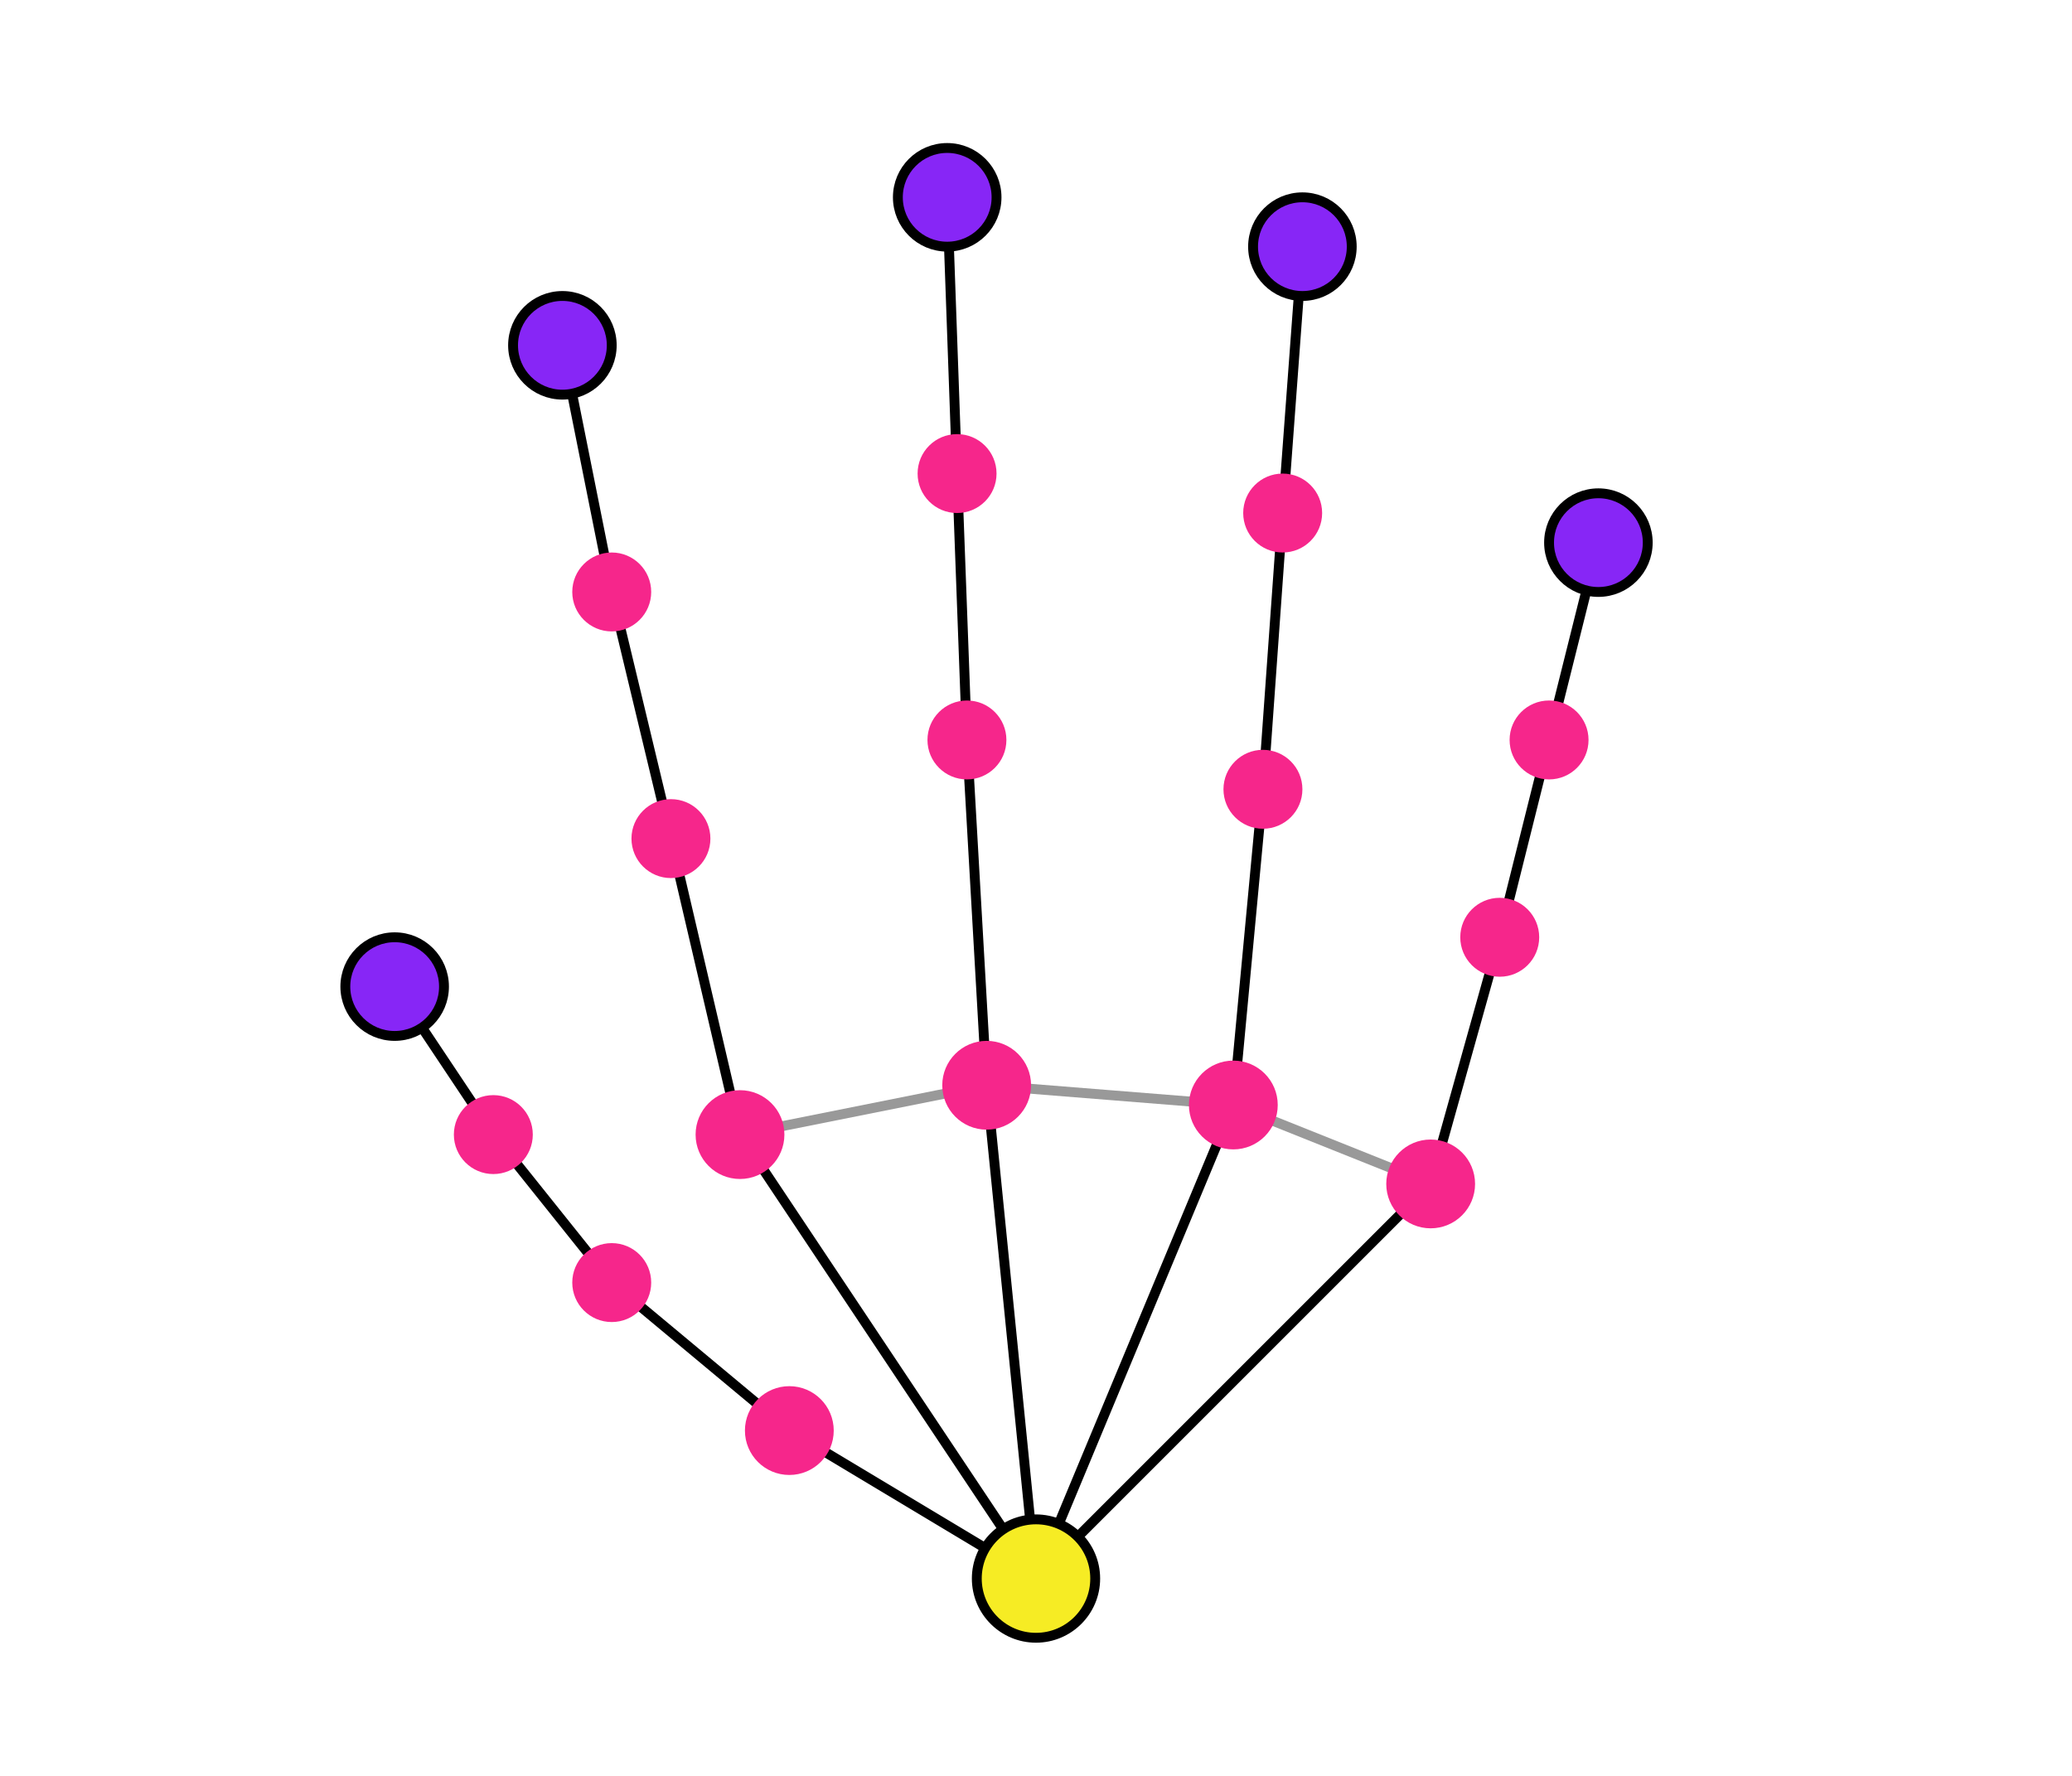
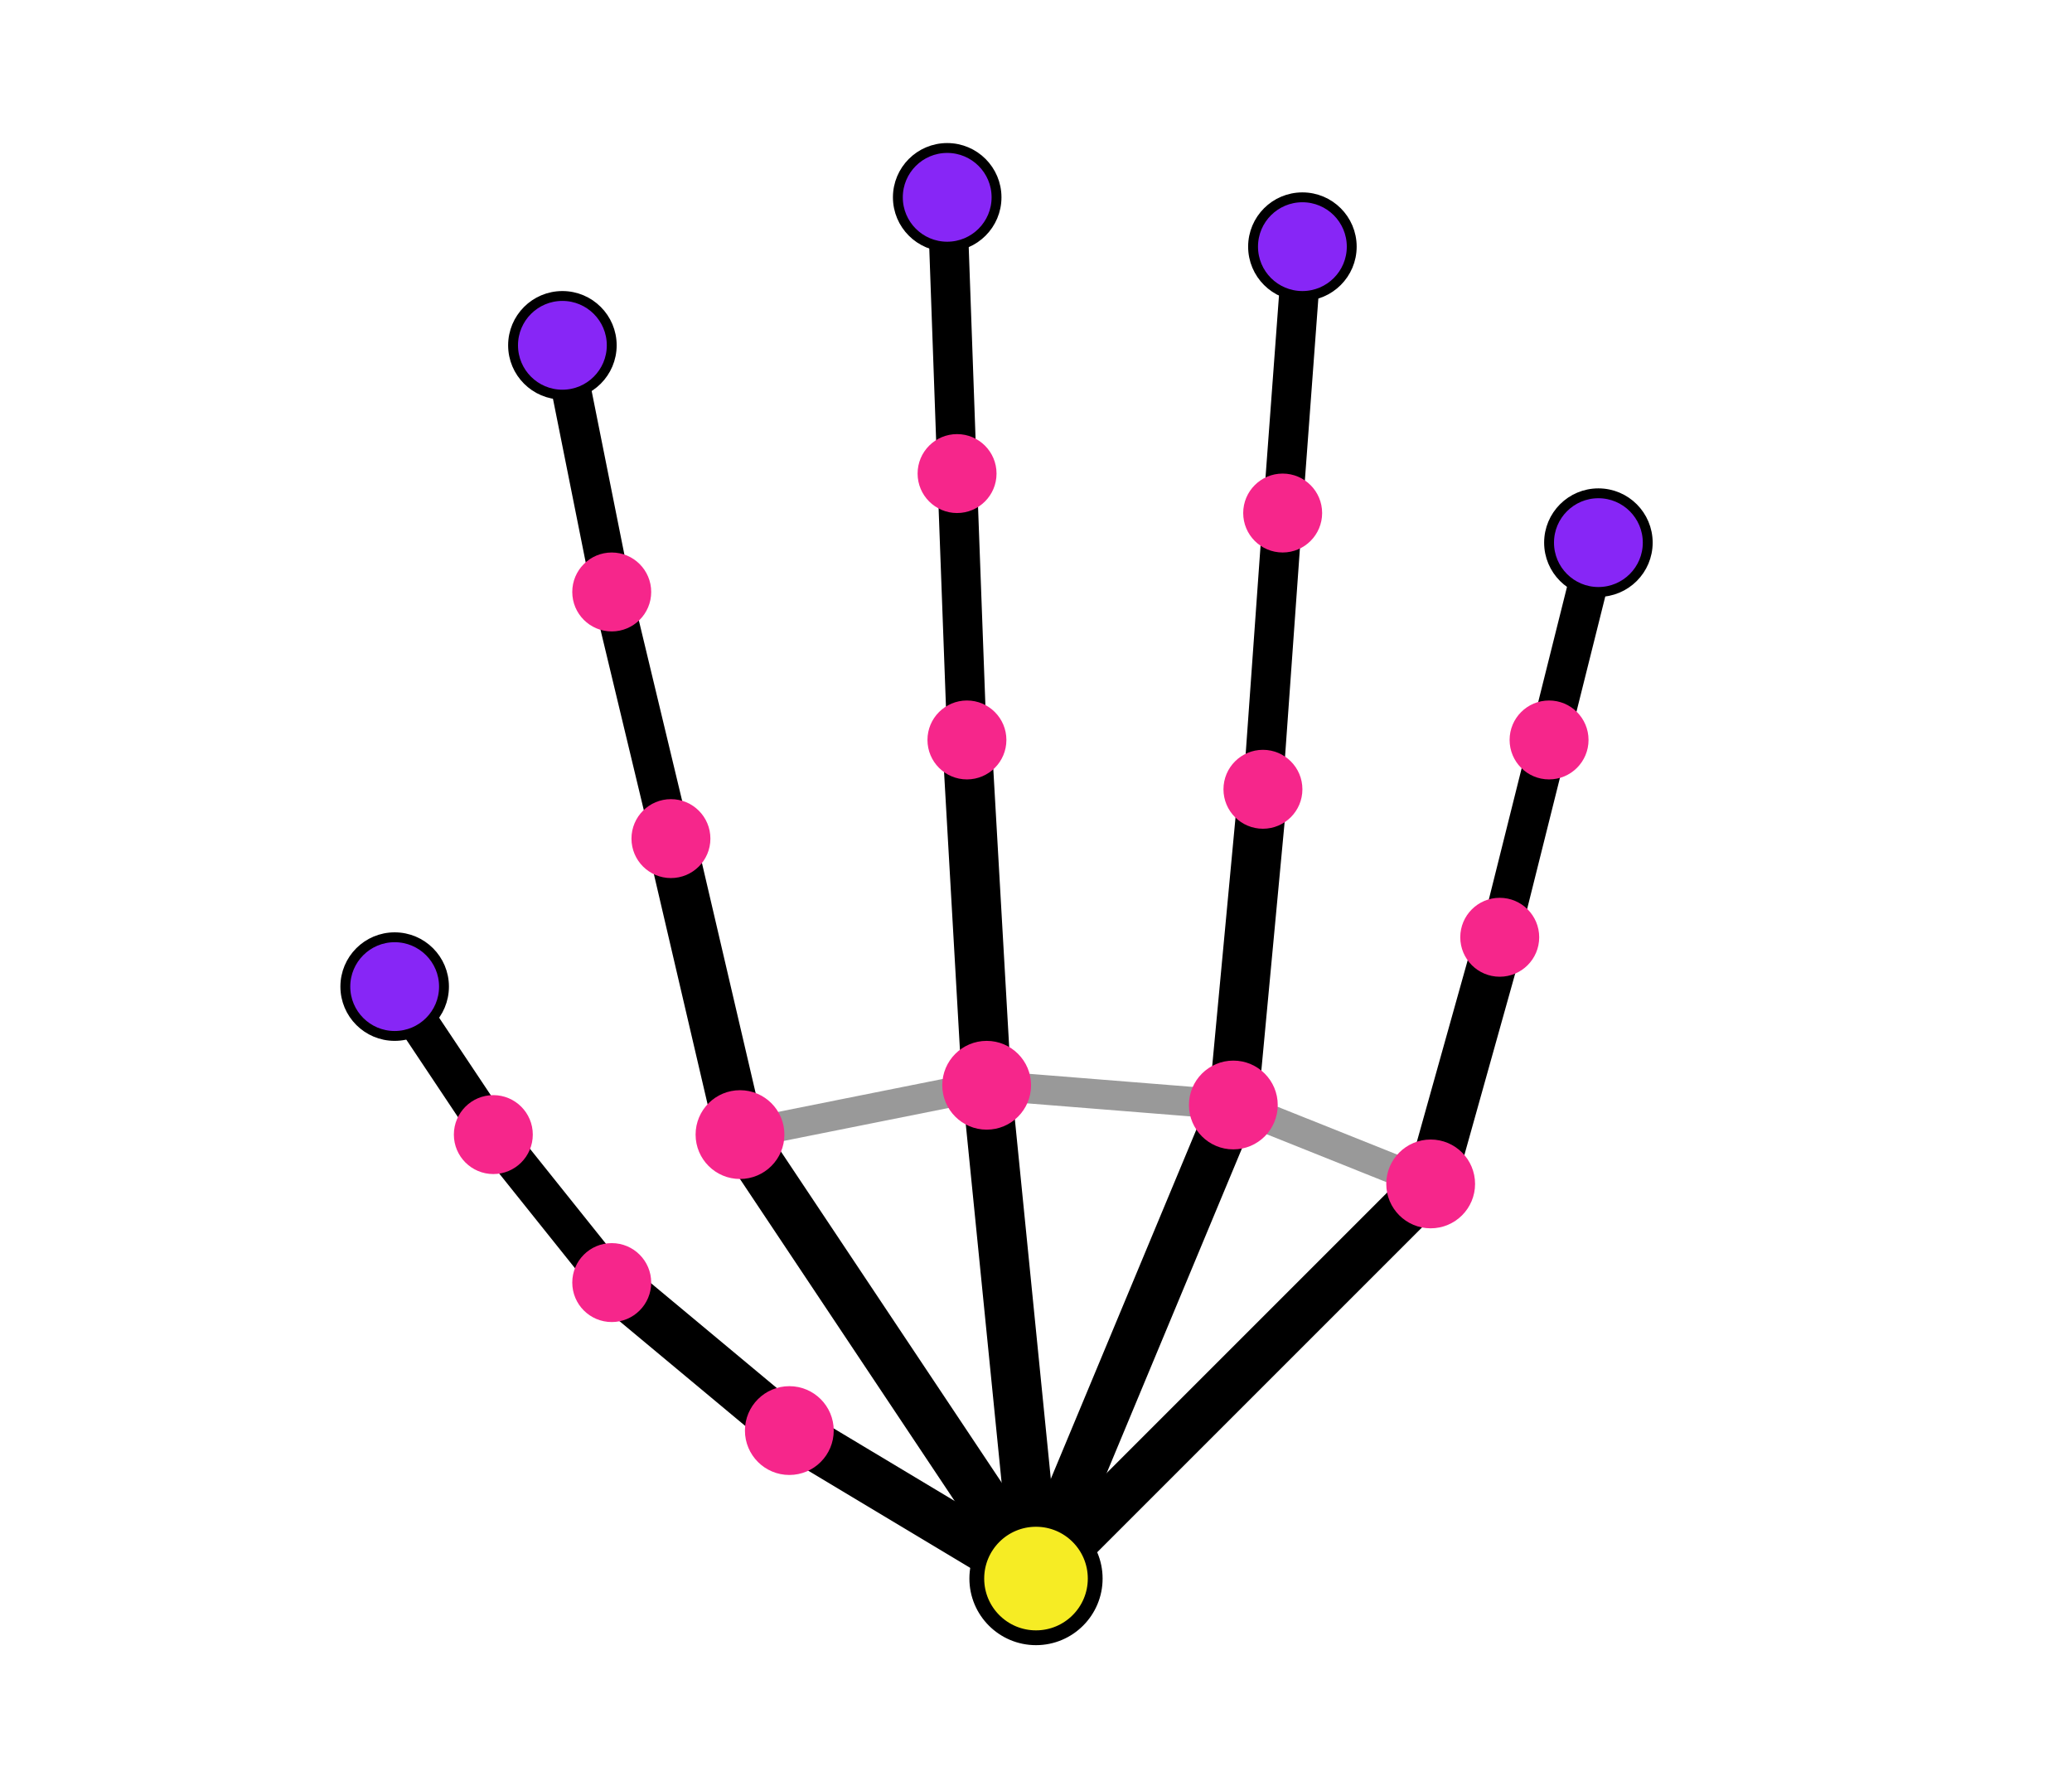
<svg xmlns="http://www.w3.org/2000/svg" width="210" height="180" viewBox="0 0 210 180" fill="none">
-   <line x1="105" y1="160" x2="80" y2="145" stroke="black" strokeWidth="5" strokeLinecap="round" />
-   <line x1="105" y1="160" x2="75" y2="115" stroke="black" strokeWidth="5" strokeLinecap="round" />
-   <line x1="105" y1="160" x2="100" y2="110" stroke="black" strokeWidth="5" strokeLinecap="round" />
-   <line x1="105" y1="160" x2="125" y2="112" stroke="black" strokeWidth="5" strokeLinecap="round" />
-   <line x1="105" y1="160" x2="145" y2="120" stroke="black" strokeWidth="5" strokeLinecap="round" />
-   <line x1="75" y1="115" x2="100" y2="110" stroke="black" strokeWidth="3" strokeLinecap="round" opacity="0.4" />
-   <line x1="100" y1="110" x2="125" y2="112" stroke="black" strokeWidth="3" strokeLinecap="round" opacity="0.4" />
-   <line x1="125" y1="112" x2="145" y2="120" stroke="black" strokeWidth="3" strokeLinecap="round" opacity="0.4" />
-   <line x1="80" y1="145" x2="62" y2="130" stroke="black" strokeWidth="5" strokeLinecap="round" />
-   <line x1="62" y1="130" x2="50" y2="115" stroke="black" strokeWidth="4" strokeLinecap="round" />
-   <line x1="50" y1="115" x2="40" y2="100" stroke="black" strokeWidth="4" strokeLinecap="round" />
-   <line x1="75" y1="115" x2="68" y2="85" stroke="black" strokeWidth="5" strokeLinecap="round" />
-   <line x1="68" y1="85" x2="62" y2="60" stroke="black" strokeWidth="4" strokeLinecap="round" />
-   <line x1="62" y1="60" x2="57" y2="35" stroke="black" strokeWidth="4" strokeLinecap="round" />
-   <line x1="100" y1="110" x2="98" y2="75" stroke="black" strokeWidth="5" strokeLinecap="round" />
-   <line x1="98" y1="75" x2="97" y2="48" stroke="black" strokeWidth="4" strokeLinecap="round" />
-   <line x1="97" y1="48" x2="96" y2="20" stroke="black" strokeWidth="4" strokeLinecap="round" />
-   <line x1="125" y1="112" x2="128" y2="80" stroke="black" strokeWidth="5" strokeLinecap="round" />
-   <line x1="128" y1="80" x2="130" y2="52" stroke="black" strokeWidth="4" strokeLinecap="round" />
-   <line x1="130" y1="52" x2="132" y2="25" stroke="black" strokeWidth="4" strokeLinecap="round" />
-   <line x1="145" y1="120" x2="152" y2="95" stroke="black" strokeWidth="5" strokeLinecap="round" />
-   <line x1="152" y1="95" x2="157" y2="75" stroke="black" strokeWidth="4" strokeLinecap="round" />
-   <line x1="157" y1="75" x2="162" y2="55" stroke="black" strokeWidth="4" strokeLinecap="round" />
-   <circle cx="105" cy="160" r="6" fill="#F6EC24" stroke="black" strokeWidth="1.5" />
+   <line x1="105" y1="160" x2="80" y2="145" stroke="black" stroke-width="5" stroke-linecap="round" />
+   <line x1="105" y1="160" x2="75" y2="115" stroke="black" stroke-width="5" stroke-linecap="round" />
+   <line x1="105" y1="160" x2="100" y2="110" stroke="black" stroke-width="5" stroke-linecap="round" />
+   <line x1="105" y1="160" x2="125" y2="112" stroke="black" stroke-width="5" stroke-linecap="round" />
+   <line x1="105" y1="160" x2="145" y2="120" stroke="black" stroke-width="5" stroke-linecap="round" />
+   <line x1="75" y1="115" x2="100" y2="110" stroke="black" stroke-width="3" stroke-linecap="round" opacity="0.4" />
+   <line x1="100" y1="110" x2="125" y2="112" stroke="black" stroke-width="3" stroke-linecap="round" opacity="0.4" />
+   <line x1="125" y1="112" x2="145" y2="120" stroke="black" stroke-width="3" stroke-linecap="round" opacity="0.4" />
+   <line x1="80" y1="145" x2="62" y2="130" stroke="black" stroke-width="5" stroke-linecap="round" />
+   <line x1="62" y1="130" x2="50" y2="115" stroke="black" stroke-width="4" stroke-linecap="round" />
+   <line x1="50" y1="115" x2="40" y2="100" stroke="black" stroke-width="4" stroke-linecap="round" />
+   <line x1="75" y1="115" x2="68" y2="85" stroke="black" stroke-width="5" stroke-linecap="round" />
+   <line x1="68" y1="85" x2="62" y2="60" stroke="black" stroke-width="4" stroke-linecap="round" />
+   <line x1="62" y1="60" x2="57" y2="35" stroke="black" stroke-width="4" stroke-linecap="round" />
+   <line x1="100" y1="110" x2="98" y2="75" stroke="black" stroke-width="5" stroke-linecap="round" />
+   <line x1="98" y1="75" x2="97" y2="48" stroke="black" stroke-width="4" stroke-linecap="round" />
+   <line x1="97" y1="48" x2="96" y2="20" stroke="black" stroke-width="4" stroke-linecap="round" />
+   <line x1="125" y1="112" x2="128" y2="80" stroke="black" stroke-width="5" stroke-linecap="round" />
+   <line x1="128" y1="80" x2="130" y2="52" stroke="black" stroke-width="4" stroke-linecap="round" />
+   <line x1="130" y1="52" x2="132" y2="25" stroke="black" stroke-width="4" stroke-linecap="round" />
+   <line x1="145" y1="120" x2="152" y2="95" stroke="black" stroke-width="5" stroke-linecap="round" />
+   <line x1="152" y1="95" x2="157" y2="75" stroke="black" stroke-width="4" stroke-linecap="round" />
+   <line x1="157" y1="75" x2="162" y2="55" stroke="black" stroke-width="4" stroke-linecap="round" />
+   <circle cx="105" cy="160" r="6" fill="#F6EC24" stroke="black" stroke-width="1.5" />
  <circle cx="80" cy="145" r="4.5" fill="#F6268B" />
  <circle cx="62" cy="130" r="4" fill="#F6268B" />
  <circle cx="50" cy="115" r="4" fill="#F6268B" />
  <circle cx="75" cy="115" r="4.5" fill="#F6268B" />
  <circle cx="68" cy="85" r="4" fill="#F6268B" />
  <circle cx="62" cy="60" r="4" fill="#F6268B" />
  <circle cx="100" cy="110" r="4.5" fill="#F6268B" />
  <circle cx="98" cy="75" r="4" fill="#F6268B" />
  <circle cx="97" cy="48" r="4" fill="#F6268B" />
  <circle cx="125" cy="112" r="4.5" fill="#F6268B" />
  <circle cx="128" cy="80" r="4" fill="#F6268B" />
  <circle cx="130" cy="52" r="4" fill="#F6268B" />
  <circle cx="145" cy="120" r="4.5" fill="#F6268B" />
  <circle cx="152" cy="95" r="4" fill="#F6268B" />
  <circle cx="157" cy="75" r="4" fill="#F6268B" />
-   <circle cx="40" cy="100" r="5" fill="#8726F6" stroke="black" strokeWidth="1" />
-   <circle cx="57" cy="35" r="5" fill="#8726F6" stroke="black" strokeWidth="1" />
-   <circle cx="96" cy="20" r="5" fill="#8726F6" stroke="black" strokeWidth="1" />
-   <circle cx="132" cy="25" r="5" fill="#8726F6" stroke="black" strokeWidth="1" />
-   <circle cx="162" cy="55" r="5" fill="#8726F6" stroke="black" strokeWidth="1" />
+   <circle cx="40" cy="100" r="5" fill="#8726F6" stroke="black" stroke-width="1" />
+   <circle cx="57" cy="35" r="5" fill="#8726F6" stroke="black" stroke-width="1" />
+   <circle cx="96" cy="20" r="5" fill="#8726F6" stroke="black" stroke-width="1" />
+   <circle cx="132" cy="25" r="5" fill="#8726F6" stroke="black" stroke-width="1" />
+   <circle cx="162" cy="55" r="5" fill="#8726F6" stroke="black" stroke-width="1" />
</svg>
